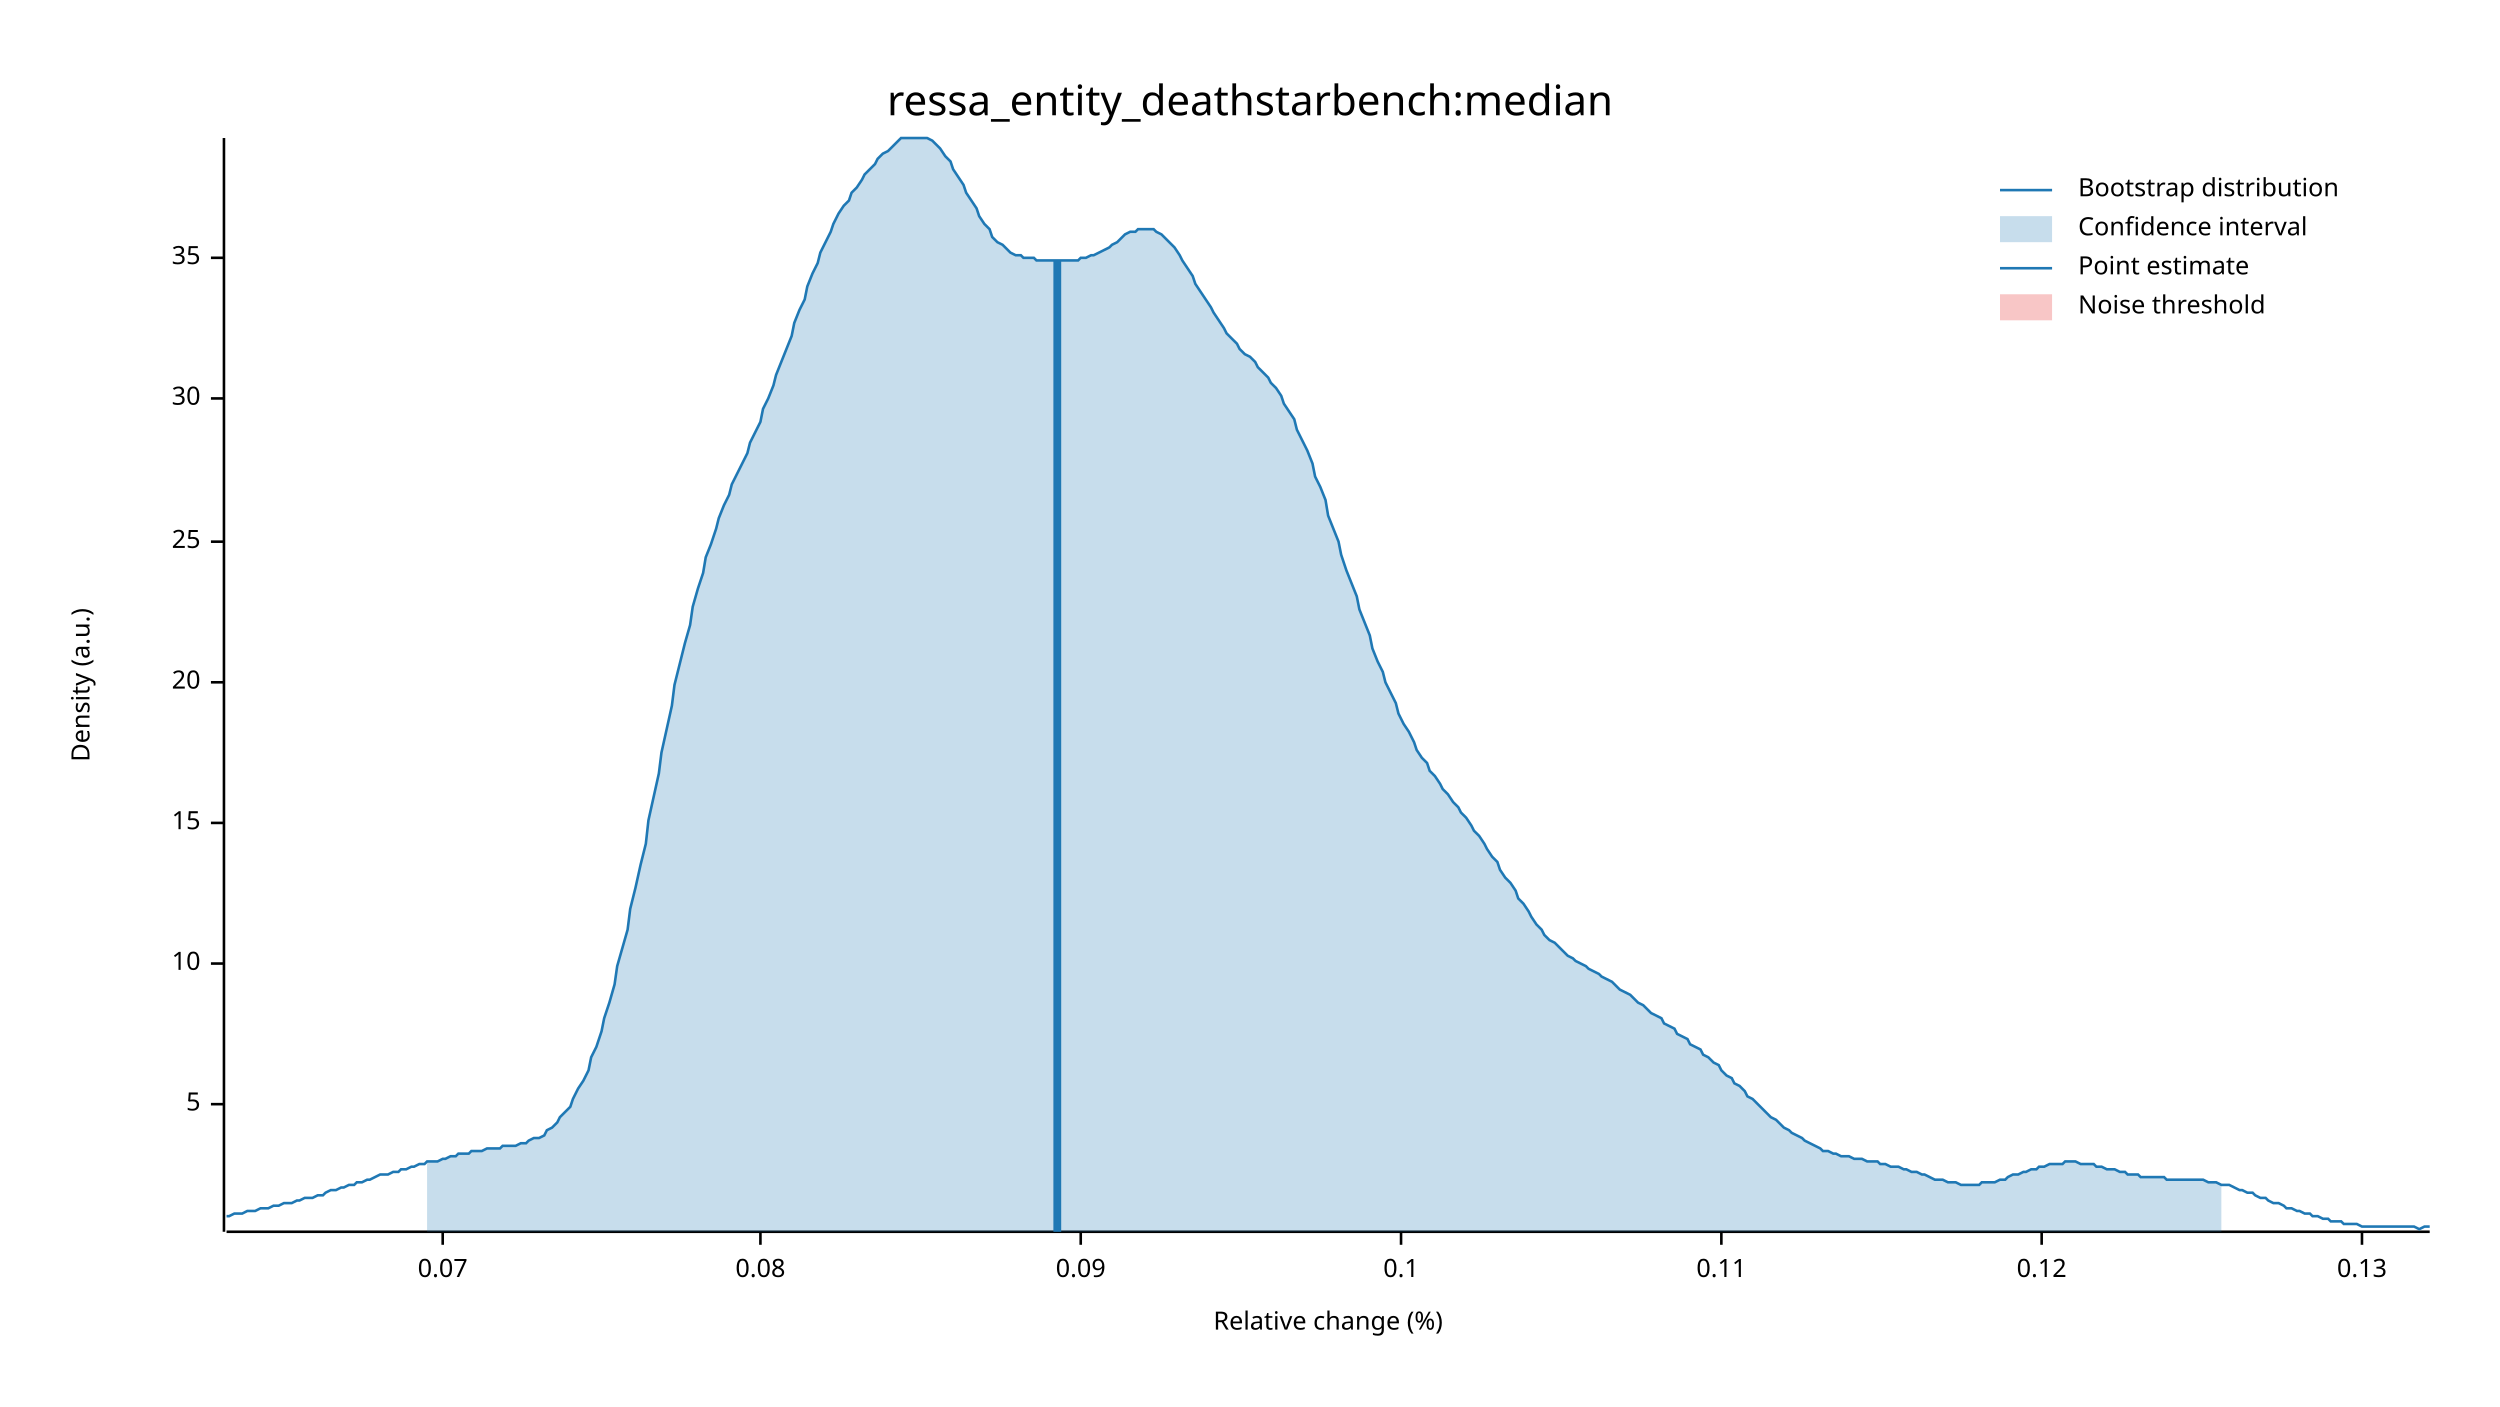
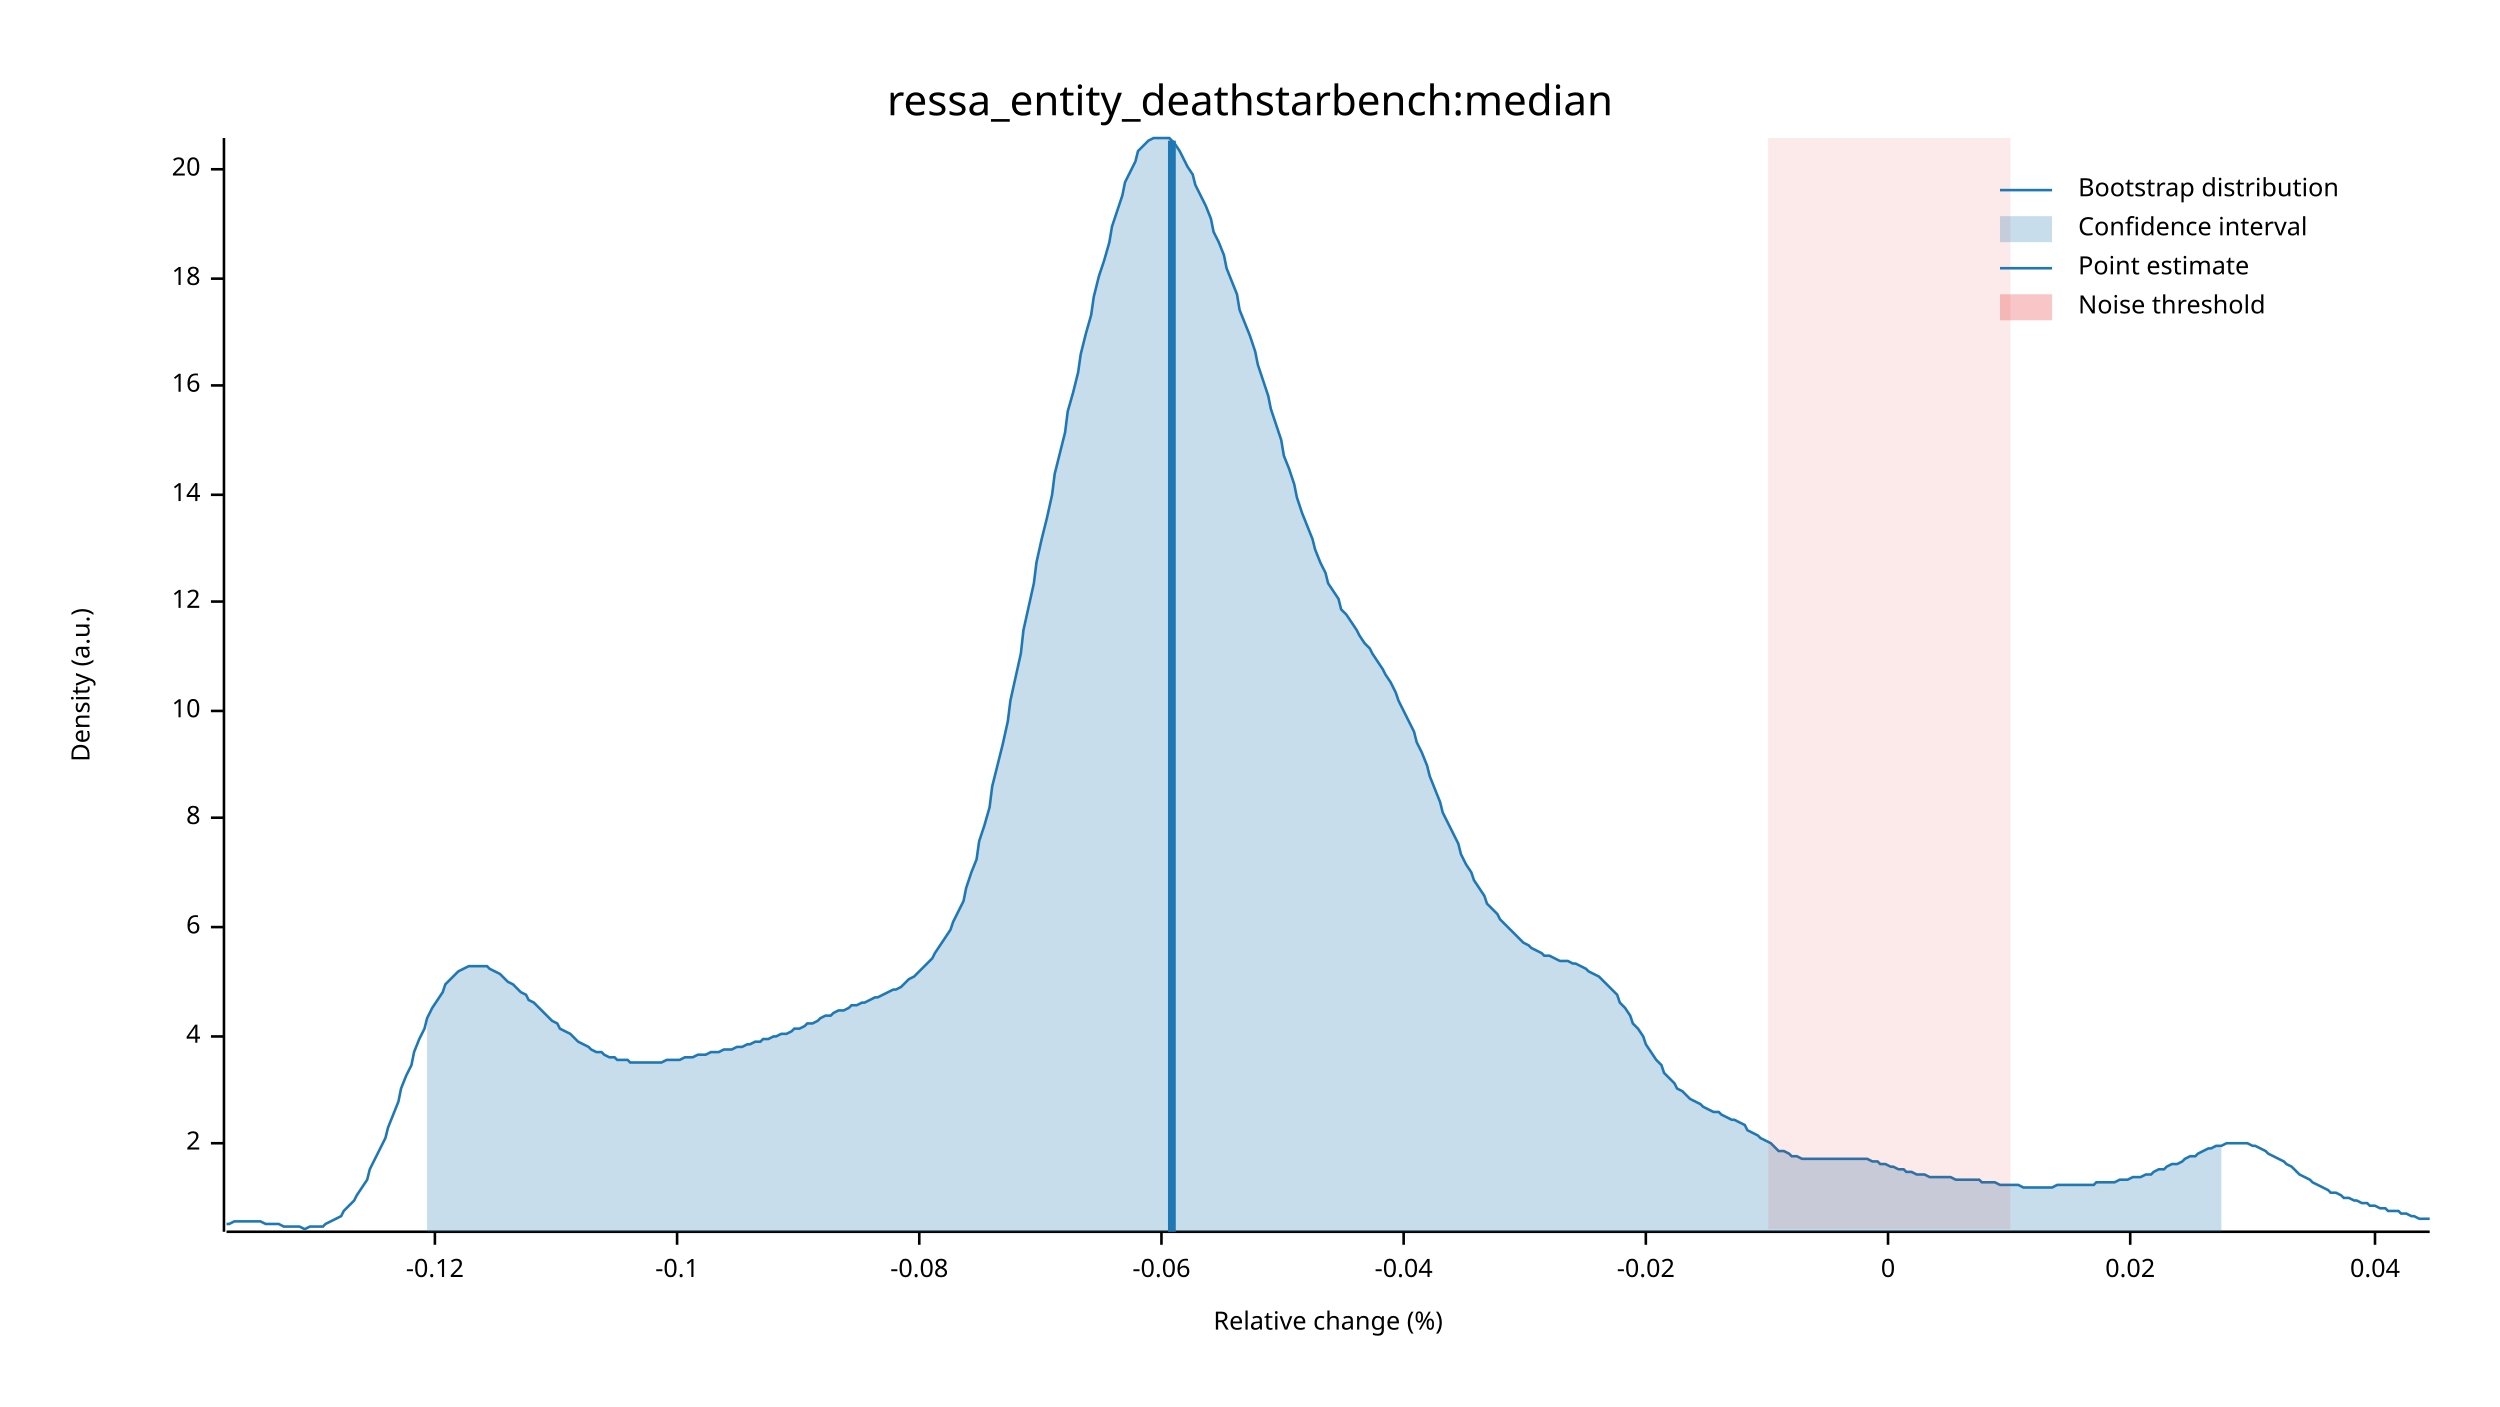
<svg xmlns="http://www.w3.org/2000/svg" width="960" height="540" viewBox="0 0 960 540">
  <text x="480" y="32" dy="0.76em" text-anchor="middle" font-family="sans-serif" font-size="16.129" opacity="1" fill="#000000">
ressa_entity_deathstarbench:median
</text>
  <text x="27" y="263" dy="0.76em" text-anchor="middle" font-family="sans-serif" font-size="9.677" opacity="1" fill="#000000" transform="rotate(270, 27, 263)">
Density (a.u.)
</text>
  <text x="510" y="513" dy="-0.5ex" text-anchor="middle" font-family="sans-serif" font-size="9.677" opacity="1" fill="#000000">
Relative change (%)
</text>
  <polyline fill="none" opacity="1" stroke="#000000" stroke-width="1" points="86,53 86,473 " />
-   <text x="77" y="424" dy="0.5ex" text-anchor="end" font-family="sans-serif" font-size="9.677" opacity="1" fill="#000000">
- 5
+   <text x="77" y="439" dy="0.5ex" text-anchor="end" font-family="sans-serif" font-size="9.677" opacity="1" fill="#000000">
+ 2
</text>
-   <polyline fill="none" opacity="1" stroke="#000000" stroke-width="1" points="81,424 86,424 " />
-   <text x="77" y="370" dy="0.5ex" text-anchor="end" font-family="sans-serif" font-size="9.677" opacity="1" fill="#000000">
+   <polyline fill="none" opacity="1" stroke="#000000" stroke-width="1" points="81,439 86,439 " />
+   <text x="77" y="398" dy="0.5ex" text-anchor="end" font-family="sans-serif" font-size="9.677" opacity="1" fill="#000000">
+ 4
+ </text>
+   <polyline fill="none" opacity="1" stroke="#000000" stroke-width="1" points="81,398 86,398 " />
+   <text x="77" y="356" dy="0.5ex" text-anchor="end" font-family="sans-serif" font-size="9.677" opacity="1" fill="#000000">
+ 6
+ </text>
+   <polyline fill="none" opacity="1" stroke="#000000" stroke-width="1" points="81,356 86,356 " />
+   <text x="77" y="314" dy="0.5ex" text-anchor="end" font-family="sans-serif" font-size="9.677" opacity="1" fill="#000000">
+ 8
+ </text>
+   <polyline fill="none" opacity="1" stroke="#000000" stroke-width="1" points="81,314 86,314 " />
+   <text x="77" y="273" dy="0.5ex" text-anchor="end" font-family="sans-serif" font-size="9.677" opacity="1" fill="#000000">
10
</text>
-   <polyline fill="none" opacity="1" stroke="#000000" stroke-width="1" points="81,370 86,370 " />
-   <text x="77" y="316" dy="0.5ex" text-anchor="end" font-family="sans-serif" font-size="9.677" opacity="1" fill="#000000">
- 15
+   <polyline fill="none" opacity="1" stroke="#000000" stroke-width="1" points="81,273 86,273 " />
+   <text x="77" y="231" dy="0.5ex" text-anchor="end" font-family="sans-serif" font-size="9.677" opacity="1" fill="#000000">
+ 12
</text>
-   <polyline fill="none" opacity="1" stroke="#000000" stroke-width="1" points="81,316 86,316 " />
-   <text x="77" y="262" dy="0.5ex" text-anchor="end" font-family="sans-serif" font-size="9.677" opacity="1" fill="#000000">
+   <polyline fill="none" opacity="1" stroke="#000000" stroke-width="1" points="81,231 86,231 " />
+   <text x="77" y="190" dy="0.5ex" text-anchor="end" font-family="sans-serif" font-size="9.677" opacity="1" fill="#000000">
+ 14
+ </text>
+   <polyline fill="none" opacity="1" stroke="#000000" stroke-width="1" points="81,190 86,190 " />
+   <text x="77" y="148" dy="0.5ex" text-anchor="end" font-family="sans-serif" font-size="9.677" opacity="1" fill="#000000">
+ 16
+ </text>
+   <polyline fill="none" opacity="1" stroke="#000000" stroke-width="1" points="81,148 86,148 " />
+   <text x="77" y="107" dy="0.5ex" text-anchor="end" font-family="sans-serif" font-size="9.677" opacity="1" fill="#000000">
+ 18
+ </text>
+   <polyline fill="none" opacity="1" stroke="#000000" stroke-width="1" points="81,107 86,107 " />
+   <text x="77" y="65" dy="0.5ex" text-anchor="end" font-family="sans-serif" font-size="9.677" opacity="1" fill="#000000">
20
</text>
-   <polyline fill="none" opacity="1" stroke="#000000" stroke-width="1" points="81,262 86,262 " />
-   <text x="77" y="208" dy="0.5ex" text-anchor="end" font-family="sans-serif" font-size="9.677" opacity="1" fill="#000000">
- 25
+   <polyline fill="none" opacity="1" stroke="#000000" stroke-width="1" points="81,65 86,65 " />
+   <polyline fill="none" opacity="1" stroke="#000000" stroke-width="1" points="87,473 933,473 " />
+   <text x="167" y="483" dy="0.76em" text-anchor="middle" font-family="sans-serif" font-size="9.677" opacity="1" fill="#000000">
+ -0.12
</text>
-   <polyline fill="none" opacity="1" stroke="#000000" stroke-width="1" points="81,208 86,208 " />
-   <text x="77" y="153" dy="0.5ex" text-anchor="end" font-family="sans-serif" font-size="9.677" opacity="1" fill="#000000">
- 30
+   <polyline fill="none" opacity="1" stroke="#000000" stroke-width="1" points="167,473 167,478 " />
+   <text x="260" y="483" dy="0.76em" text-anchor="middle" font-family="sans-serif" font-size="9.677" opacity="1" fill="#000000">
+ -0.1
</text>
-   <polyline fill="none" opacity="1" stroke="#000000" stroke-width="1" points="81,153 86,153 " />
-   <text x="77" y="99" dy="0.5ex" text-anchor="end" font-family="sans-serif" font-size="9.677" opacity="1" fill="#000000">
- 35
+   <polyline fill="none" opacity="1" stroke="#000000" stroke-width="1" points="260,473 260,478 " />
+   <text x="353" y="483" dy="0.76em" text-anchor="middle" font-family="sans-serif" font-size="9.677" opacity="1" fill="#000000">
+ -0.08
</text>
-   <polyline fill="none" opacity="1" stroke="#000000" stroke-width="1" points="81,99 86,99 " />
-   <polyline fill="none" opacity="1" stroke="#000000" stroke-width="1" points="87,473 933,473 " />
-   <text x="170" y="483" dy="0.76em" text-anchor="middle" font-family="sans-serif" font-size="9.677" opacity="1" fill="#000000">
- 0.07
+   <polyline fill="none" opacity="1" stroke="#000000" stroke-width="1" points="353,473 353,478 " />
+   <text x="446" y="483" dy="0.76em" text-anchor="middle" font-family="sans-serif" font-size="9.677" opacity="1" fill="#000000">
+ -0.06
</text>
-   <polyline fill="none" opacity="1" stroke="#000000" stroke-width="1" points="170,473 170,478 " />
-   <text x="292" y="483" dy="0.76em" text-anchor="middle" font-family="sans-serif" font-size="9.677" opacity="1" fill="#000000">
- 0.08
+   <polyline fill="none" opacity="1" stroke="#000000" stroke-width="1" points="446,473 446,478 " />
+   <text x="539" y="483" dy="0.76em" text-anchor="middle" font-family="sans-serif" font-size="9.677" opacity="1" fill="#000000">
+ -0.04
</text>
-   <polyline fill="none" opacity="1" stroke="#000000" stroke-width="1" points="292,473 292,478 " />
-   <text x="415" y="483" dy="0.76em" text-anchor="middle" font-family="sans-serif" font-size="9.677" opacity="1" fill="#000000">
- 0.09
+   <polyline fill="none" opacity="1" stroke="#000000" stroke-width="1" points="539,473 539,478 " />
+   <text x="632" y="483" dy="0.76em" text-anchor="middle" font-family="sans-serif" font-size="9.677" opacity="1" fill="#000000">
+ -0.02
</text>
-   <polyline fill="none" opacity="1" stroke="#000000" stroke-width="1" points="415,473 415,478 " />
-   <text x="538" y="483" dy="0.76em" text-anchor="middle" font-family="sans-serif" font-size="9.677" opacity="1" fill="#000000">
- 0.1
+   <polyline fill="none" opacity="1" stroke="#000000" stroke-width="1" points="632,473 632,478 " />
+   <text x="725" y="483" dy="0.76em" text-anchor="middle" font-family="sans-serif" font-size="9.677" opacity="1" fill="#000000">
+ 0
</text>
-   <polyline fill="none" opacity="1" stroke="#000000" stroke-width="1" points="538,473 538,478 " />
-   <text x="661" y="483" dy="0.76em" text-anchor="middle" font-family="sans-serif" font-size="9.677" opacity="1" fill="#000000">
- 0.11
+   <polyline fill="none" opacity="1" stroke="#000000" stroke-width="1" points="725,473 725,478 " />
+   <text x="818" y="483" dy="0.76em" text-anchor="middle" font-family="sans-serif" font-size="9.677" opacity="1" fill="#000000">
+ 0.02
</text>
-   <polyline fill="none" opacity="1" stroke="#000000" stroke-width="1" points="661,473 661,478 " />
-   <text x="784" y="483" dy="0.76em" text-anchor="middle" font-family="sans-serif" font-size="9.677" opacity="1" fill="#000000">
- 0.12
+   <polyline fill="none" opacity="1" stroke="#000000" stroke-width="1" points="818,473 818,478 " />
+   <text x="912" y="483" dy="0.76em" text-anchor="middle" font-family="sans-serif" font-size="9.677" opacity="1" fill="#000000">
+ 0.04
</text>
-   <polyline fill="none" opacity="1" stroke="#000000" stroke-width="1" points="784,473 784,478 " />
-   <text x="907" y="483" dy="0.76em" text-anchor="middle" font-family="sans-serif" font-size="9.677" opacity="1" fill="#000000">
- 0.13
- </text>
-   <polyline fill="none" opacity="1" stroke="#000000" stroke-width="1" points="907,473 907,478 " />
-   <polyline fill="none" opacity="1" stroke="#1F78B4" stroke-width="1" points="87,467 88,467 90,466 92,466 93,466 95,465 97,465 98,465 100,464 102,464 103,464 105,463 107,463 109,462 110,462 112,462 114,461 115,461 117,460 119,460 120,460 122,459 124,459 125,458 127,457 129,457 131,456 132,456 134,455 136,455 137,454 139,454 141,453 142,453 144,452 146,451 148,451 149,451 151,450 153,450 154,449 156,449 158,448 159,448 161,447 163,447 164,446 166,446 168,446 170,445 171,445 173,444 175,444 176,443 178,443 180,443 181,442 183,442 185,442 187,441 188,441 190,441 192,441 193,440 195,440 197,440 198,440 200,439 202,439 203,438 205,437 207,437 209,436 210,434 212,433 214,431 215,429 217,427 219,425 220,422 222,418 224,415 226,411 227,406 229,402 231,396 232,391 234,385 236,378 237,371 239,364 241,357 242,349 244,341 246,332 248,324 249,315 251,306 253,297 254,289 256,280 258,271 259,263 261,255 263,247 265,240 266,233 268,226 270,220 271,214 273,209 275,203 276,199 278,194 280,190 281,186 283,182 285,178 287,174 288,170 290,166 292,162 293,157 295,153 297,148 298,144 300,139 302,134 304,129 305,124 307,119 309,115 310,110 312,105 314,101 315,97 317,93 319,89 320,86 322,82 324,79 326,77 327,74 329,72 331,69 332,67 334,65 336,63 337,61 339,59 341,58 343,56 344,55 346,53 348,53 349,53 351,53 353,53 354,53 356,53 358,54 359,55 361,57 363,60 365,62 366,65 368,68 370,71 371,74 373,77 375,80 376,83 378,86 380,88 381,91 383,93 385,94 387,96 388,97 390,98 392,98 393,99 395,99 397,99 398,100 400,100 402,100 404,100 405,100 407,100 409,100 410,100 412,100 414,100 415,99 417,99 419,98 420,98 422,97 424,96 426,95 427,94 429,93 431,91 432,90 434,89 436,89 437,88 439,88 441,88 443,88 444,89 446,90 448,92 449,93 451,95 453,98 454,100 456,103 458,106 459,109 461,112 463,115 465,118 466,120 468,123 470,126 471,128 473,130 475,132 476,134 478,136 480,137 482,139 483,141 485,143 487,145 488,147 490,149 492,152 493,155 495,158 497,161 498,165 500,169 502,173 504,178 505,183 507,187 509,192 510,198 512,203 514,208 515,213 517,219 519,224 521,229 522,234 524,239 526,244 527,249 529,254 531,258 532,262 534,266 536,270 537,274 539,278 541,281 543,285 544,288 546,291 548,293 549,296 551,298 553,301 554,303 556,305 558,308 560,310 561,312 563,314 565,317 566,319 568,321 570,324 571,326 573,329 575,331 576,334 578,337 580,339 582,342 583,345 585,347 587,350 588,352 590,355 592,357 593,359 595,361 597,362 599,364 600,365 602,367 604,368 605,369 607,370 609,371 610,372 612,373 614,374 615,375 617,376 619,377 621,379 622,380 624,381 626,382 627,383 629,385 631,386 632,387 634,389 636,390 638,391 639,393 641,394 643,395 644,397 646,398 648,399 649,401 651,402 653,403 654,405 656,406 658,408 660,409 661,411 663,413 665,414 666,416 668,417 670,419 671,421 673,422 675,424 676,425 678,427 680,429 682,430 683,431 685,433 687,434 688,435 690,436 692,437 693,438 695,439 697,440 699,441 700,442 702,442 704,443 705,443 707,444 709,444 710,444 712,445 714,445 715,445 717,446 719,446 721,446 722,447 724,447 726,448 727,448 729,448 731,449 732,449 734,450 736,450 738,451 739,451 741,452 743,453 744,453 746,453 748,454 749,454 751,454 753,455 754,455 756,455 758,455 760,455 761,454 763,454 765,454 766,454 768,453 770,453 771,452 773,451 775,451 777,450 778,450 780,449 782,449 783,448 785,448 787,447 788,447 790,447 792,447 793,446 795,446 797,446 799,447 800,447 802,447 804,447 805,448 807,448 809,449 810,449 812,449 814,450 816,450 817,451 819,451 821,451 822,452 824,452 826,452 827,452 829,452 831,452 832,453 834,453 836,453 838,453 839,453 841,453 843,453 844,453 846,453 848,454 849,454 851,454 853,455 855,455 856,455 858,456 860,457 861,457 863,458 865,458 866,459 868,460 870,460 871,461 873,462 875,462 877,463 878,464 880,464 882,465 883,465 885,466 887,466 888,467 890,467 892,468 894,468 895,469 897,469 899,469 900,470 902,470 904,470 905,470 907,471 909,471 910,471 912,471 914,471 916,471 917,471 919,471 921,471 922,471 924,471 926,471 927,471 929,472 931,471 933,471 " />
-   <polygon opacity="0.25" fill="#1F78B4" points="164,446 166,446 168,446 170,445 171,445 173,444 175,444 176,443 178,443 180,443 181,442 183,442 185,442 187,441 188,441 190,441 192,441 193,440 195,440 197,440 198,440 200,439 202,439 203,438 205,437 207,437 209,436 210,434 212,433 214,431 215,429 217,427 219,425 220,422 222,418 224,415 226,411 227,406 229,402 231,396 232,391 234,385 236,378 237,371 239,364 241,357 242,349 244,341 246,332 248,324 249,315 251,306 253,297 254,289 256,280 258,271 259,263 261,255 263,247 265,240 266,233 268,226 270,220 271,214 273,209 275,203 276,199 278,194 280,190 281,186 283,182 285,178 287,174 288,170 290,166 292,162 293,157 295,153 297,148 298,144 300,139 302,134 304,129 305,124 307,119 309,115 310,110 312,105 314,101 315,97 317,93 319,89 320,86 322,82 324,79 326,77 327,74 329,72 331,69 332,67 334,65 336,63 337,61 339,59 341,58 343,56 344,55 346,53 348,53 349,53 351,53 353,53 354,53 356,53 358,54 359,55 361,57 363,60 365,62 366,65 368,68 370,71 371,74 373,77 375,80 376,83 378,86 380,88 381,91 383,93 385,94 387,96 388,97 390,98 392,98 393,99 395,99 397,99 398,100 400,100 402,100 404,100 405,100 407,100 409,100 410,100 412,100 414,100 415,99 417,99 419,98 420,98 422,97 424,96 426,95 427,94 429,93 431,91 432,90 434,89 436,89 437,88 439,88 441,88 443,88 444,89 446,90 448,92 449,93 451,95 453,98 454,100 456,103 458,106 459,109 461,112 463,115 465,118 466,120 468,123 470,126 471,128 473,130 475,132 476,134 478,136 480,137 482,139 483,141 485,143 487,145 488,147 490,149 492,152 493,155 495,158 497,161 498,165 500,169 502,173 504,178 505,183 507,187 509,192 510,198 512,203 514,208 515,213 517,219 519,224 521,229 522,234 524,239 526,244 527,249 529,254 531,258 532,262 534,266 536,270 537,274 539,278 541,281 543,285 544,288 546,291 548,293 549,296 551,298 553,301 554,303 556,305 558,308 560,310 561,312 563,314 565,317 566,319 568,321 570,324 571,326 573,329 575,331 576,334 578,337 580,339 582,342 583,345 585,347 587,350 588,352 590,355 592,357 593,359 595,361 597,362 599,364 600,365 602,367 604,368 605,369 607,370 609,371 610,372 612,373 614,374 615,375 617,376 619,377 621,379 622,380 624,381 626,382 627,383 629,385 631,386 632,387 634,389 636,390 638,391 639,393 641,394 643,395 644,397 646,398 648,399 649,401 651,402 653,403 654,405 656,406 658,408 660,409 661,411 663,413 665,414 666,416 668,417 670,419 671,421 673,422 675,424 676,425 678,427 680,429 682,430 683,431 685,433 687,434 688,435 690,436 692,437 693,438 695,439 697,440 699,441 700,442 702,442 704,443 705,443 707,444 709,444 710,444 712,445 714,445 715,445 717,446 719,446 721,446 722,447 724,447 726,448 727,448 729,448 731,449 732,449 734,450 736,450 738,451 739,451 741,452 743,453 744,453 746,453 748,454 749,454 751,454 753,455 754,455 756,455 758,455 760,455 761,454 763,454 765,454 766,454 768,453 770,453 771,452 773,451 775,451 777,450 778,450 780,449 782,449 783,448 785,448 787,447 788,447 790,447 792,447 793,446 795,446 797,446 799,447 800,447 802,447 804,447 805,448 807,448 809,449 810,449 812,449 814,450 816,450 817,451 819,451 821,451 822,452 824,452 826,452 827,452 829,452 831,452 832,453 834,453 836,453 838,453 839,453 841,453 843,453 844,453 846,453 848,454 849,454 851,454 853,455 853,473 164,473 " />
-   <polyline fill="none" opacity="1" stroke="#1F78B4" stroke-width="3" points="406,473 406,100 " />
-   <rect x="510" y="53" width="0" height="419" opacity="0.1" fill="#E31A1C" stroke="none" />
+   <polyline fill="none" opacity="1" stroke="#000000" stroke-width="1" points="912,473 912,478 " />
+   <polyline fill="none" opacity="1" stroke="#1F78B4" stroke-width="1" points="87,470 88,470 90,469 92,469 93,469 95,469 97,469 98,469 100,469 102,470 103,470 105,470 107,470 109,471 110,471 112,471 114,471 115,471 117,472 119,471 120,471 122,471 124,471 125,470 127,469 129,468 131,467 132,465 134,463 136,461 137,459 139,456 141,453 142,449 144,445 146,441 148,437 149,433 151,428 153,423 154,418 156,413 158,409 159,404 161,399 163,395 164,391 166,387 168,384 170,381 171,378 173,376 175,374 176,373 178,372 180,371 181,371 183,371 185,371 187,371 188,372 190,373 192,374 193,375 195,377 197,378 198,379 200,381 202,382 203,384 205,385 207,387 209,389 210,390 212,392 214,393 215,395 217,396 219,397 220,398 222,400 224,401 226,402 227,403 229,404 231,404 232,405 234,406 236,406 237,407 239,407 241,407 242,408 244,408 246,408 248,408 249,408 251,408 253,408 254,408 256,407 258,407 259,407 261,407 263,406 265,406 266,406 268,405 270,405 271,405 273,404 275,404 276,404 278,403 280,403 281,403 283,402 285,402 287,401 288,401 290,400 292,400 293,399 295,399 297,398 298,398 300,397 302,397 304,396 305,395 307,395 309,394 310,393 312,393 314,392 315,391 317,390 319,390 320,389 322,388 324,388 326,387 327,386 329,386 331,385 332,385 334,384 336,383 337,383 339,382 341,381 343,380 344,380 346,379 348,377 349,376 351,375 353,373 354,372 356,370 358,368 359,366 361,363 363,360 365,357 366,354 368,350 370,346 371,341 373,335 375,330 376,323 378,317 380,310 381,302 383,294 385,286 387,277 388,269 390,260 392,251 393,242 395,233 397,224 398,216 400,207 402,199 404,190 405,182 407,174 409,166 410,158 412,151 414,143 415,136 417,128 419,121 420,114 422,106 424,100 426,93 427,87 429,81 431,75 432,70 434,66 436,62 437,58 439,56 441,54 443,53 444,53 446,53 448,53 449,53 451,55 453,58 454,60 456,64 458,67 459,71 461,75 463,79 465,84 466,89 468,93 470,98 471,103 473,108 475,113 476,119 478,124 480,129 482,135 483,140 485,146 487,152 488,157 490,163 492,169 493,175 495,180 497,186 498,191 500,197 502,202 504,207 505,211 507,216 509,220 510,224 512,227 514,230 515,234 517,236 519,239 521,242 522,244 524,247 526,249 527,251 529,254 531,257 532,259 534,262 536,266 537,269 539,273 541,277 543,281 544,285 546,289 548,294 549,298 551,303 553,308 554,312 556,316 558,320 560,324 561,328 563,332 565,335 566,338 568,341 570,344 571,347 573,349 575,351 576,353 578,355 580,357 582,359 583,360 585,362 587,363 588,364 590,365 592,366 593,367 595,367 597,368 599,369 600,369 602,369 604,370 605,370 607,371 609,372 610,373 612,374 614,375 615,376 617,378 619,380 621,382 622,385 624,387 626,390 627,393 629,395 631,398 632,401 634,404 636,407 638,409 639,412 641,414 643,416 644,418 646,419 648,421 649,422 651,423 653,424 654,425 656,426 658,427 660,427 661,428 663,429 665,430 666,430 668,431 670,432 671,434 673,435 675,436 676,437 678,438 680,439 682,441 683,442 685,442 687,443 688,444 690,444 692,445 693,445 695,445 697,445 699,445 700,445 702,445 704,445 705,445 707,445 709,445 710,445 712,445 714,445 715,445 717,445 719,446 721,446 722,447 724,447 726,448 727,448 729,449 731,449 732,450 734,450 736,451 738,451 739,451 741,452 743,452 744,452 746,452 748,452 749,452 751,453 753,453 754,453 756,453 758,453 760,453 761,454 763,454 765,454 766,454 768,455 770,455 771,455 773,455 775,455 777,456 778,456 780,456 782,456 783,456 785,456 787,456 788,456 790,455 792,455 793,455 795,455 797,455 799,455 800,455 802,455 804,455 805,454 807,454 809,454 810,454 812,454 814,453 816,453 817,453 819,452 821,452 822,452 824,451 826,451 827,450 829,449 831,449 832,448 834,447 836,447 838,446 839,445 841,444 843,444 844,443 846,442 848,441 849,441 851,440 853,440 855,439 856,439 858,439 860,439 861,439 863,439 865,440 866,440 868,441 870,442 871,443 873,444 875,445 877,446 878,447 880,448 882,450 883,451 885,452 887,453 888,454 890,455 892,456 894,457 895,458 897,458 899,459 900,460 902,460 904,461 905,461 907,462 909,462 910,463 912,463 914,464 916,464 917,465 919,465 921,465 922,466 924,466 926,467 927,467 929,468 931,468 933,468 " />
+   <polygon opacity="0.25" fill="#1F78B4" points="164,391 166,387 168,384 170,381 171,378 173,376 175,374 176,373 178,372 180,371 181,371 183,371 185,371 187,371 188,372 190,373 192,374 193,375 195,377 197,378 198,379 200,381 202,382 203,384 205,385 207,387 209,389 210,390 212,392 214,393 215,395 217,396 219,397 220,398 222,400 224,401 226,402 227,403 229,404 231,404 232,405 234,406 236,406 237,407 239,407 241,407 242,408 244,408 246,408 248,408 249,408 251,408 253,408 254,408 256,407 258,407 259,407 261,407 263,406 265,406 266,406 268,405 270,405 271,405 273,404 275,404 276,404 278,403 280,403 281,403 283,402 285,402 287,401 288,401 290,400 292,400 293,399 295,399 297,398 298,398 300,397 302,397 304,396 305,395 307,395 309,394 310,393 312,393 314,392 315,391 317,390 319,390 320,389 322,388 324,388 326,387 327,386 329,386 331,385 332,385 334,384 336,383 337,383 339,382 341,381 343,380 344,380 346,379 348,377 349,376 351,375 353,373 354,372 356,370 358,368 359,366 361,363 363,360 365,357 366,354 368,350 370,346 371,341 373,335 375,330 376,323 378,317 380,310 381,302 383,294 385,286 387,277 388,269 390,260 392,251 393,242 395,233 397,224 398,216 400,207 402,199 404,190 405,182 407,174 409,166 410,158 412,151 414,143 415,136 417,128 419,121 420,114 422,106 424,100 426,93 427,87 429,81 431,75 432,70 434,66 436,62 437,58 439,56 441,54 443,53 444,53 446,53 448,53 449,53 451,55 453,58 454,60 456,64 458,67 459,71 461,75 463,79 465,84 466,89 468,93 470,98 471,103 473,108 475,113 476,119 478,124 480,129 482,135 483,140 485,146 487,152 488,157 490,163 492,169 493,175 495,180 497,186 498,191 500,197 502,202 504,207 505,211 507,216 509,220 510,224 512,227 514,230 515,234 517,236 519,239 521,242 522,244 524,247 526,249 527,251 529,254 531,257 532,259 534,262 536,266 537,269 539,273 541,277 543,281 544,285 546,289 548,294 549,298 551,303 553,308 554,312 556,316 558,320 560,324 561,328 563,332 565,335 566,338 568,341 570,344 571,347 573,349 575,351 576,353 578,355 580,357 582,359 583,360 585,362 587,363 588,364 590,365 592,366 593,367 595,367 597,368 599,369 600,369 602,369 604,370 605,370 607,371 609,372 610,373 612,374 614,375 615,376 617,378 619,380 621,382 622,385 624,387 626,390 627,393 629,395 631,398 632,401 634,404 636,407 638,409 639,412 641,414 643,416 644,418 646,419 648,421 649,422 651,423 653,424 654,425 656,426 658,427 660,427 661,428 663,429 665,430 666,430 668,431 670,432 671,434 673,435 675,436 676,437 678,438 680,439 682,441 683,442 685,442 687,443 688,444 690,444 692,445 693,445 695,445 697,445 699,445 700,445 702,445 704,445 705,445 707,445 709,445 710,445 712,445 714,445 715,445 717,445 719,446 721,446 722,447 724,447 726,448 727,448 729,449 731,449 732,450 734,450 736,451 738,451 739,451 741,452 743,452 744,452 746,452 748,452 749,452 751,453 753,453 754,453 756,453 758,453 760,453 761,454 763,454 765,454 766,454 768,455 770,455 771,455 773,455 775,455 777,456 778,456 780,456 782,456 783,456 785,456 787,456 788,456 790,455 792,455 793,455 795,455 797,455 799,455 800,455 802,455 804,455 805,454 807,454 809,454 810,454 812,454 814,453 816,453 817,453 819,452 821,452 822,452 824,451 826,451 827,450 829,449 831,449 832,448 834,447 836,447 838,446 839,445 841,444 843,444 844,443 846,442 848,441 849,441 851,440 853,440 853,473 164,473 " />
+   <polyline fill="none" opacity="1" stroke="#1F78B4" stroke-width="3" points="450,473 450,54 " />
+   <rect x="679" y="53" width="93" height="419" opacity="0.1" fill="#E31A1C" stroke="none" />
  <text x="798" y="68" dy="0.76em" text-anchor="start" font-family="sans-serif" font-size="9.677" opacity="1" fill="#000000">
Bootstrap distribution
</text>
  <text x="798" y="83" dy="0.76em" text-anchor="start" font-family="sans-serif" font-size="9.677" opacity="1" fill="#000000">
Confidence interval
</text>
  <text x="798" y="98" dy="0.76em" text-anchor="start" font-family="sans-serif" font-size="9.677" opacity="1" fill="#000000">
Point estimate
</text>
  <text x="798" y="113" dy="0.76em" text-anchor="start" font-family="sans-serif" font-size="9.677" opacity="1" fill="#000000">
Noise threshold
</text>
  <polyline fill="none" opacity="1" stroke="#1F78B4" stroke-width="1" points="768,73 788,73 " />
  <rect x="768" y="83" width="20" height="10" opacity="0.25" fill="#1F78B4" stroke="none" />
  <polyline fill="none" opacity="1" stroke="#1F78B4" stroke-width="1" points="768,103 788,103 " />
  <rect x="768" y="113" width="20" height="10" opacity="0.25" fill="#E31A1C" stroke="none" />
</svg>
